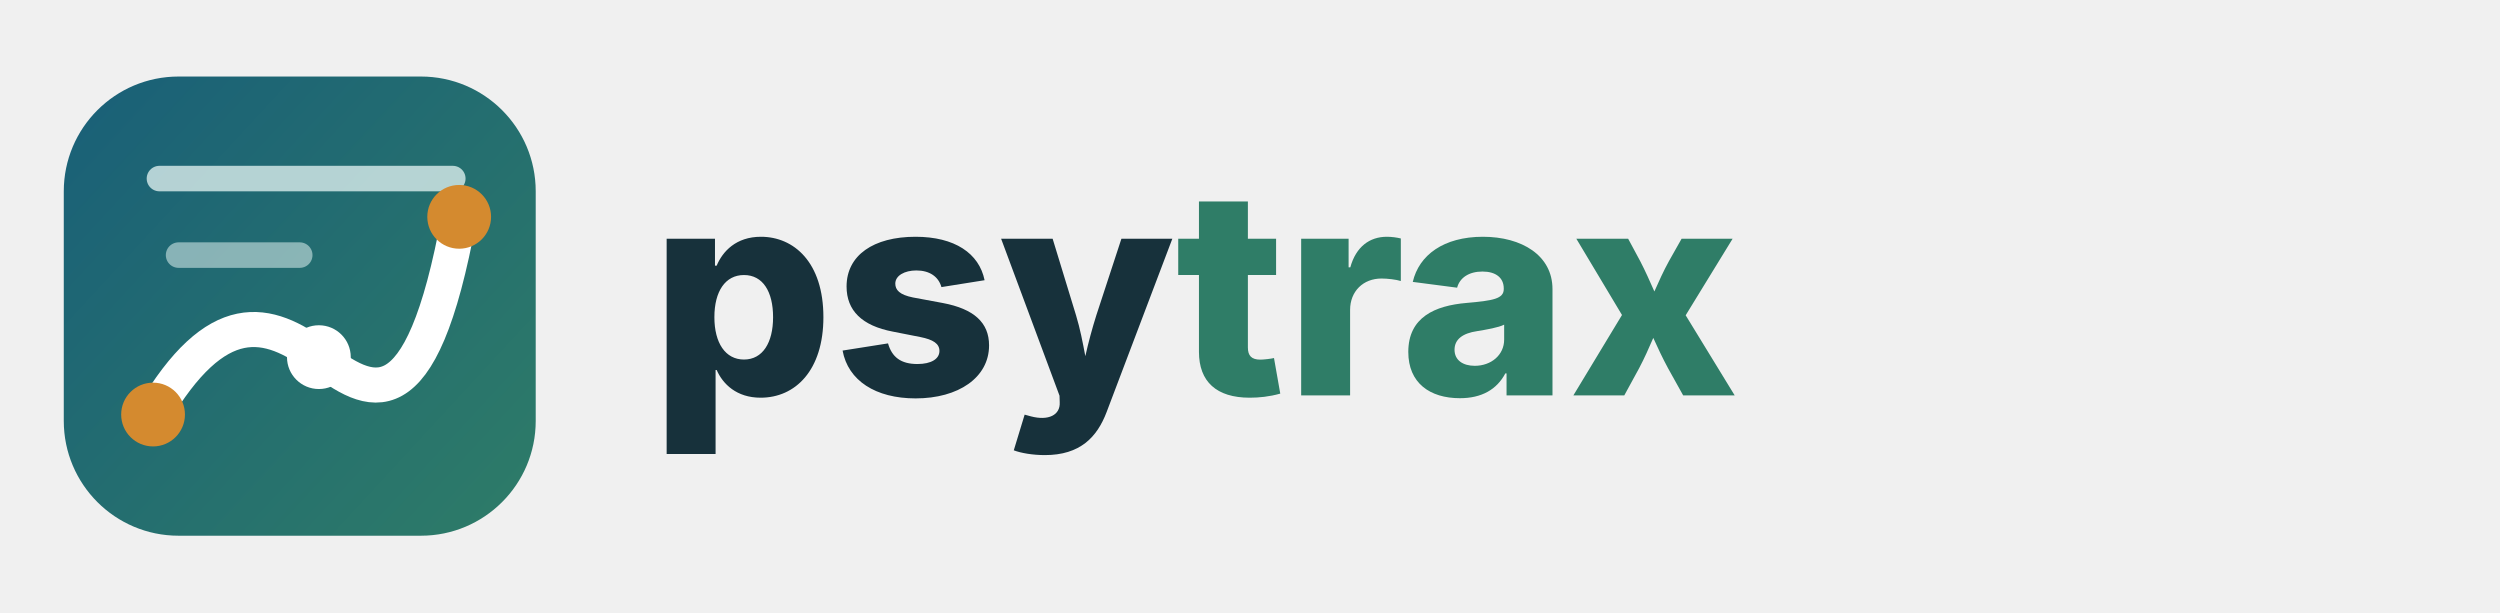
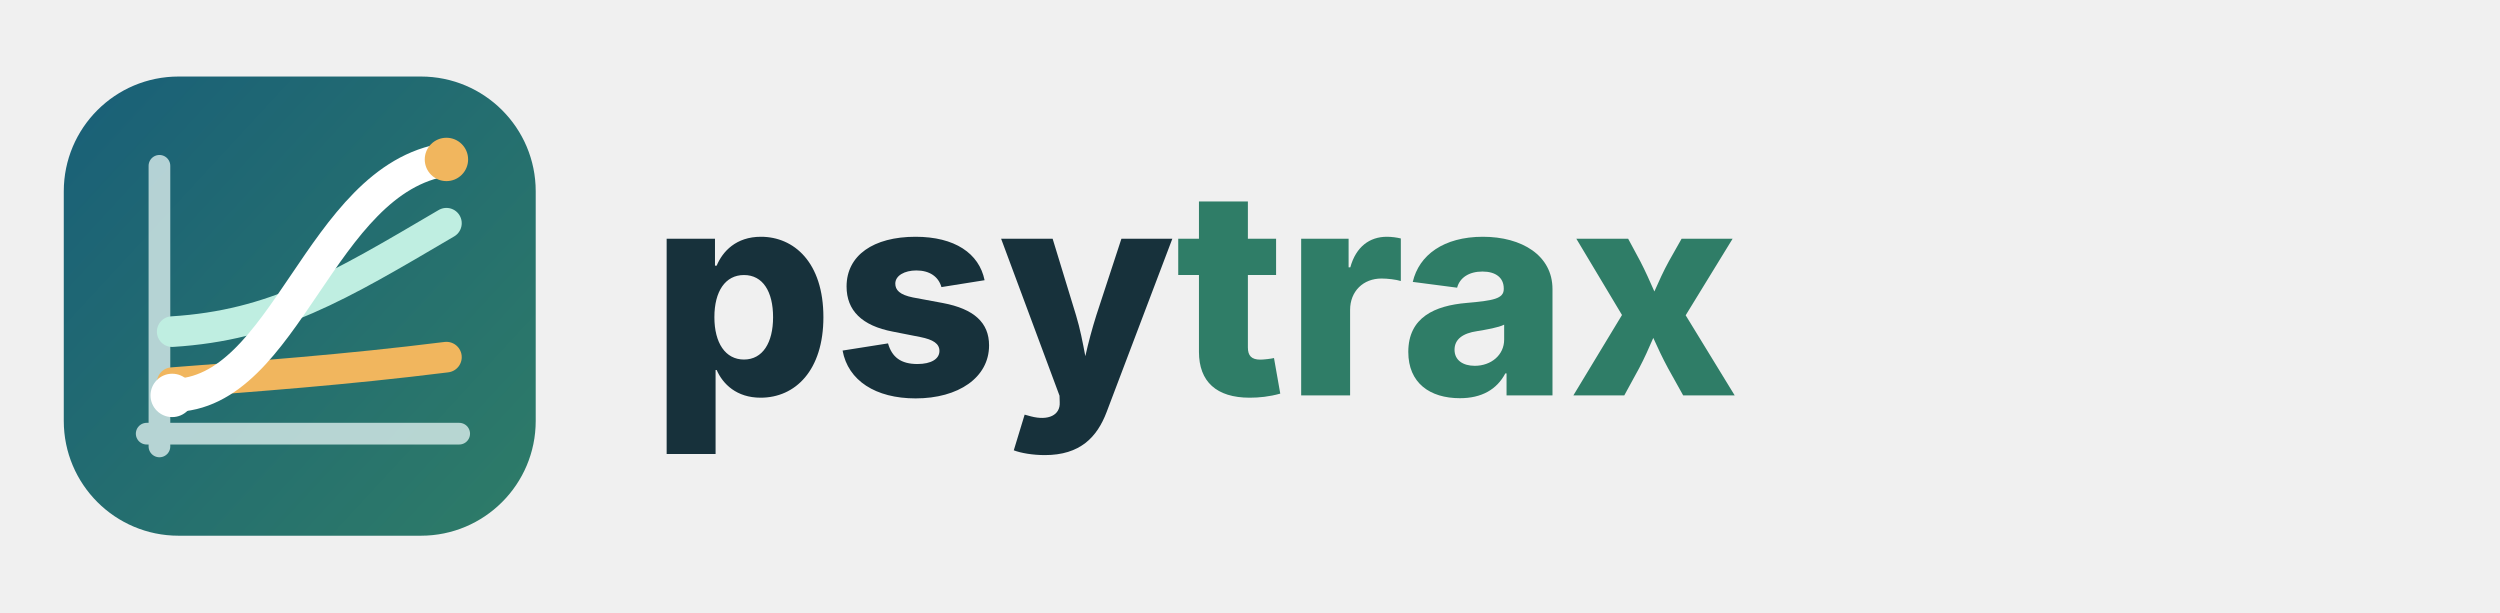
<svg xmlns="http://www.w3.org/2000/svg" viewBox="0 0 392 96" role="img" aria-labelledby="title desc">
  <defs>
-     <linearGradient id="mark" x1="10" y1="12" x2="88" y2="84" gradientUnits="userSpaceOnUse">
+     <linearGradient id="mark-bg" x1="10" y1="12" x2="88" y2="84" gradientUnits="userSpaceOnUse">
      <stop offset="0" stop-color="#195f78" />
      <stop offset="1" stop-color="#2f7d67" />
    </linearGradient>
  </defs>
-   <g fill="none" fill-rule="evenodd">
-     <rect x="10" y="12" width="74" height="72" rx="18" fill="url(#mark)" />
-     <path d="M24 65 C34 48 42 50 50 56 S66 67 72 34" stroke="#ffffff" stroke-width="5.5" stroke-linecap="round" />
-     <path d="M25 28 H71" stroke="#dff1ef" stroke-width="4" stroke-linecap="round" opacity="0.78" />
-     <path d="M28 40 H47" stroke="#dff1ef" stroke-width="4" stroke-linecap="round" opacity="0.55" />
-     <circle cx="24" cy="65" r="5" fill="#d48a2f" />
-     <circle cx="50" cy="56" r="5" fill="#ffffff" />
-     <circle cx="72" cy="34" r="5" fill="#d48a2f" />
-     <text x="102" y="62" fill="#17313b" font-family="Inter, Arial, sans-serif" font-size="45" font-weight="800" letter-spacing="0">psy<tspan fill="#2f7d67">trax</tspan>
-     </text>
-   </g>
+   <rect x="10" y="12" width="74" height="72" rx="18" fill="url(#mark-bg)" />
+   <path d="M23 68 H72 M25 70 V26" fill="none" stroke="#dff1ef" stroke-width="3.4" stroke-linecap="round" opacity="0.78" />
+   <path d="M27 60 C40 59 54 58 70 56" fill="none" stroke="#f1b65e" stroke-width="4.8" stroke-linecap="round" />
+   <path d="M27 52 C43 51 53 45 70 35" fill="none" stroke="#bfeee1" stroke-width="4.8" stroke-linecap="round" />
+   <path d="M27 62 C45 62 50 28 70 25" fill="none" stroke="#ffffff" stroke-width="5.2" stroke-linecap="round" />
+   <circle cx="27" cy="62" r="3.4" fill="#ffffff" />
+   <circle cx="70" cy="25" r="3.4" fill="#f1b65e" />
+   <text x="102" y="62" fill="#17313b" font-family="Inter, Arial, sans-serif" font-size="45" font-weight="800" letter-spacing="0">psy<tspan fill="#2f7d67">trax</tspan>
+   </text>
</svg>
